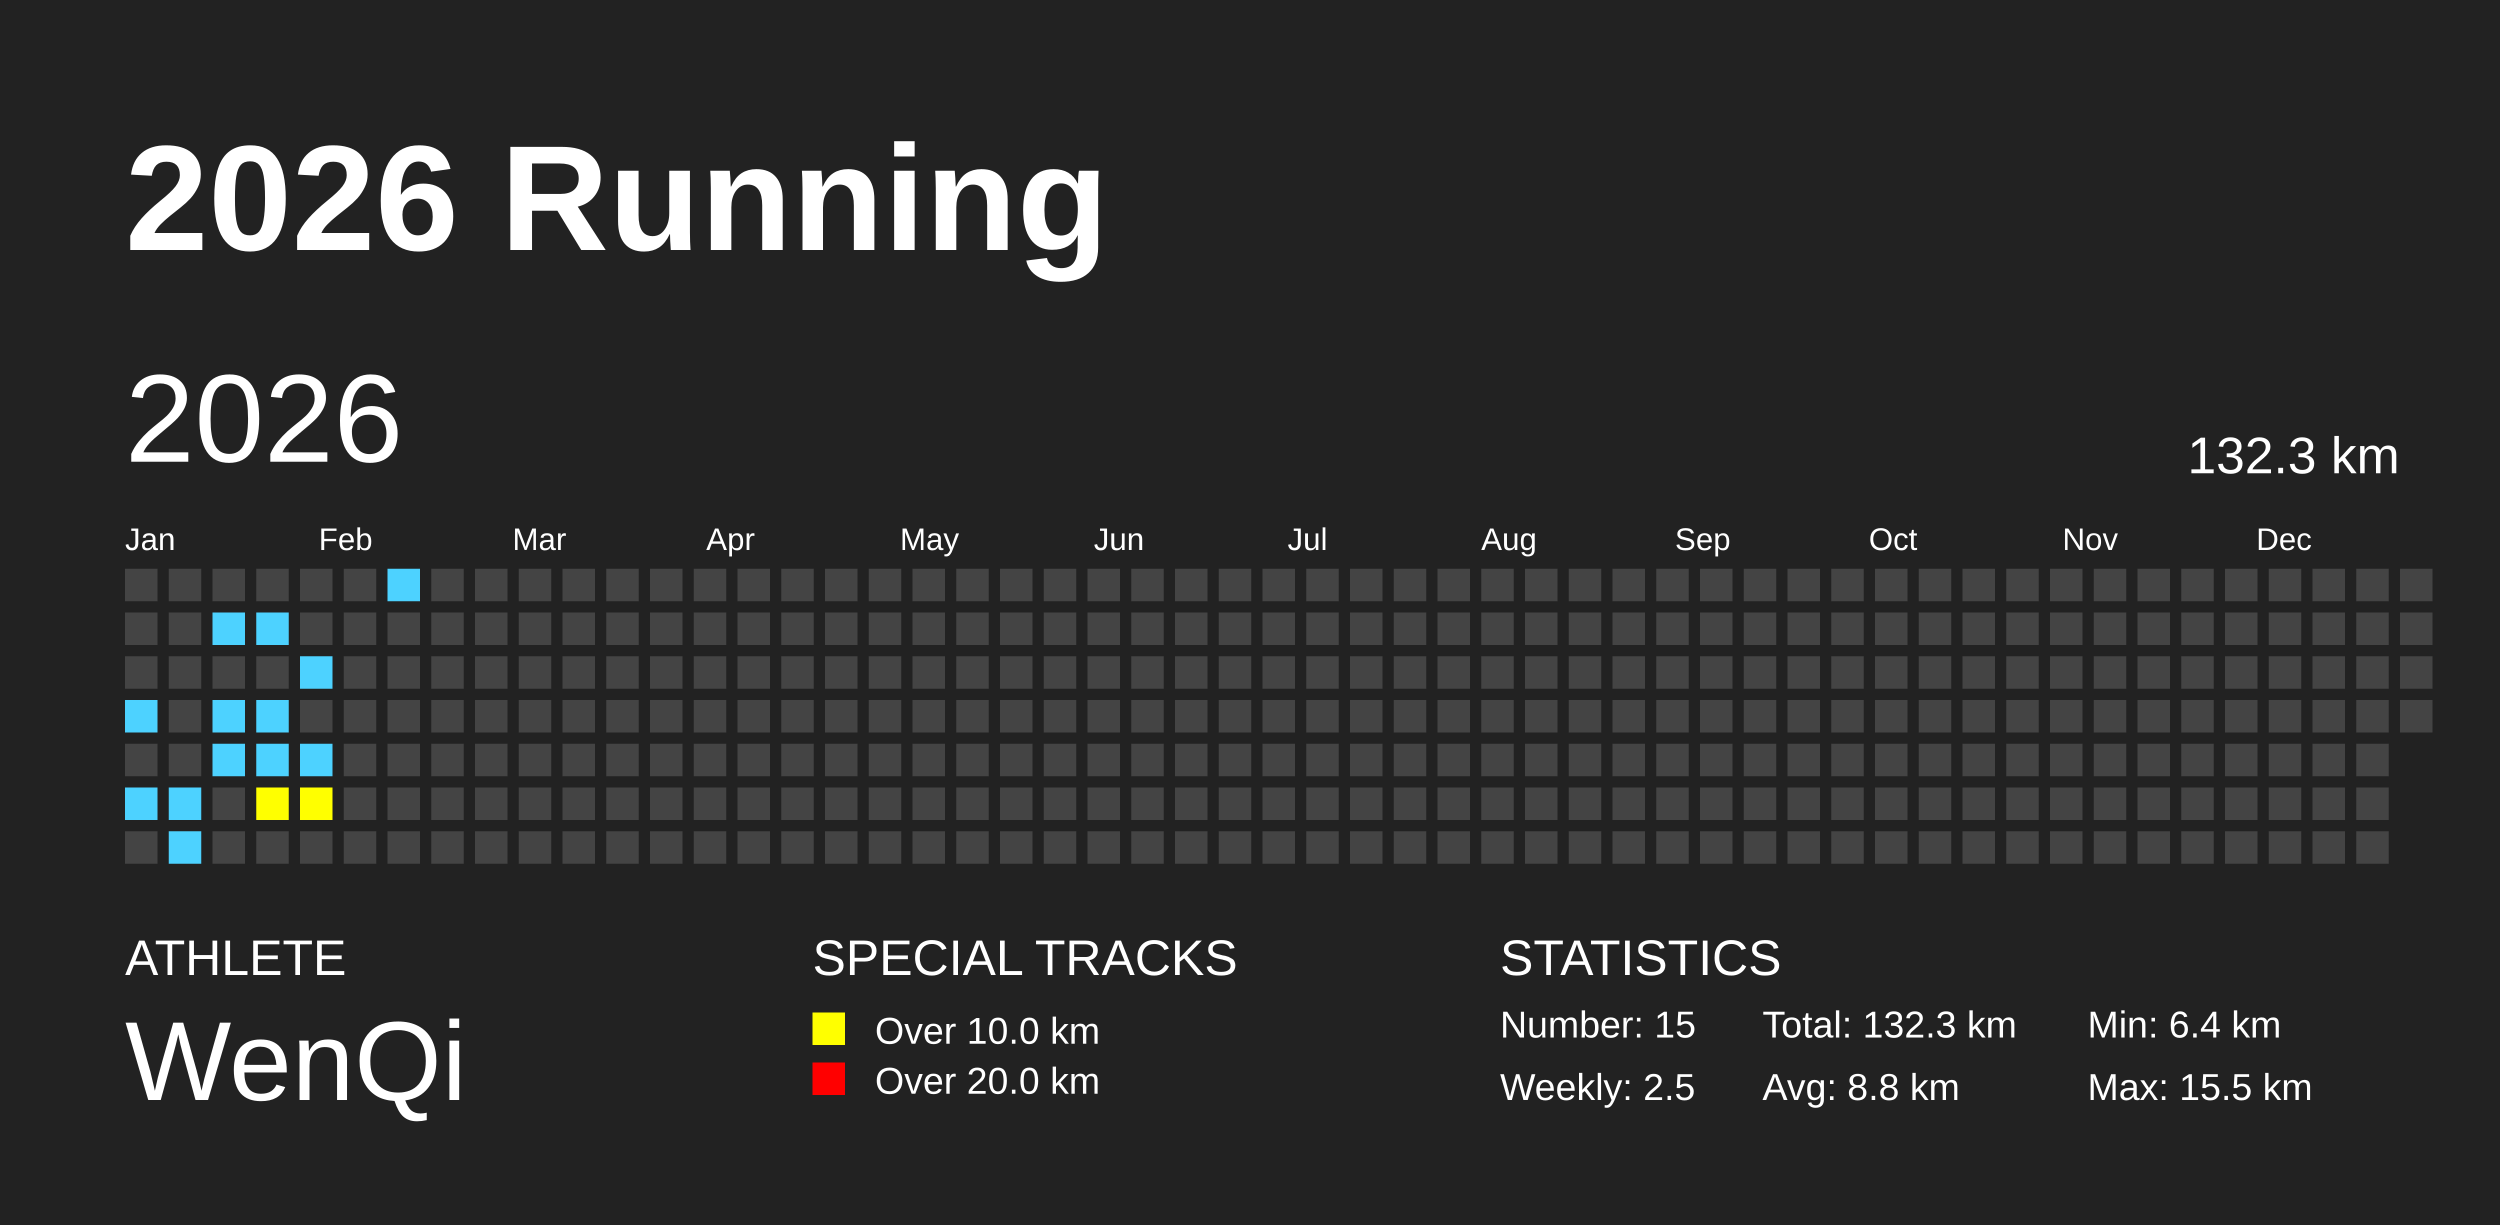
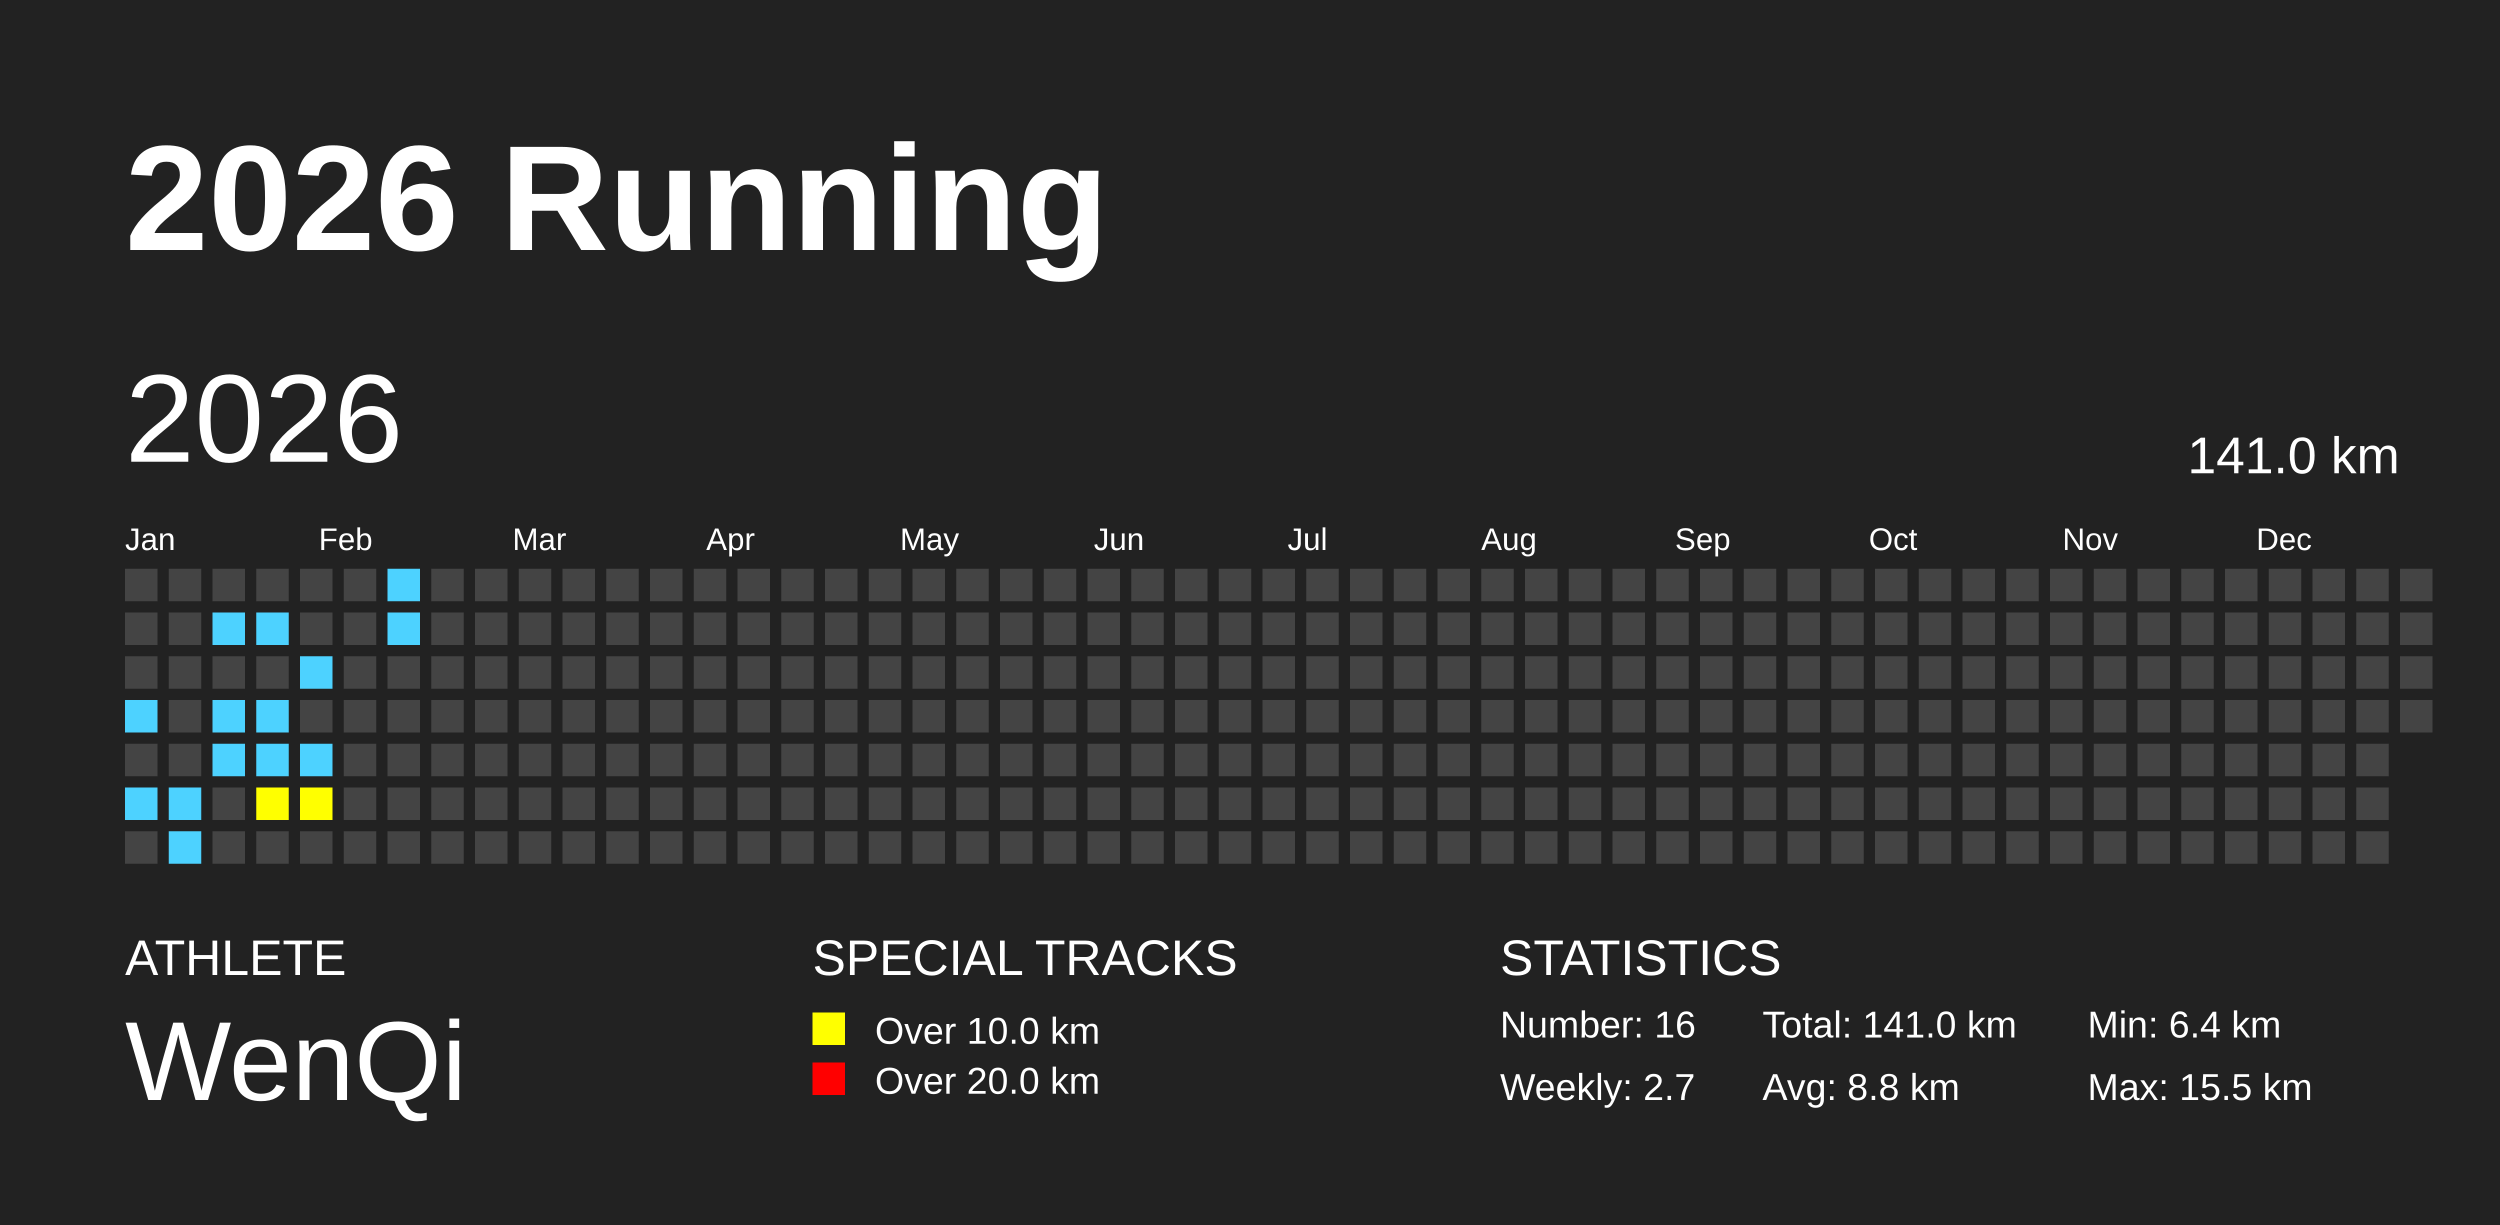
<svg xmlns="http://www.w3.org/2000/svg" baseProfile="full" height="98mm" version="1.1" viewBox="0,0,200,98" width="200mm">
  <defs />
  <rect fill="#222222" height="98" width="200" x="0" y="0" />
  <text fill="#FFFFFF" style="font-size:12px; font-family:Arial; font-weight:bold;" x="10" y="20">2026 Running</text>
  <text fill="#FFFFFF" style="font-size:4px; font-family:Arial" x="10" y="78">ATHLETE</text>
  <text fill="#FFFFFF" style="font-size:9px; font-family:Arial" x="10" y="88">WenQi</text>
  <text fill="#FFFFFF" style="font-size:4px; font-family:Arial" x="65" y="78">SPECIAL TRACKS</text>
  <rect fill="yellow" height="2.6" width="2.6" x="65" y="81" />
  <text fill="#FFFFFF" style="font-size:3px; font-family:Arial" x="70" y="83.5">Over 10.0 km</text>
  <rect fill="red" height="2.6" width="2.6" x="65" y="85" />
  <text fill="#FFFFFF" style="font-size:3px; font-family:Arial" x="70" y="87.5">Over 20.0 km</text>
  <text fill="#FFFFFF" style="font-size:4px; font-family:Arial" x="120" y="78">STATISTICS</text>
-   <text fill="#FFFFFF" style="font-size:3px; font-family:Arial" x="120" y="83">Number: 15</text>
-   <text fill="#FFFFFF" style="font-size:3px; font-family:Arial" x="120" y="88">Weekly: 2.5</text>
-   <text fill="#FFFFFF" style="font-size:3px; font-family:Arial" x="141" y="83">Total: 132.3 km</text>
+   <text fill="#FFFFFF" style="font-size:3px; font-family:Arial" x="120" y="83">Number: 16</text>
+   <text fill="#FFFFFF" style="font-size:3px; font-family:Arial" x="120" y="88">Weekly: 2.7</text>
+   <text fill="#FFFFFF" style="font-size:3px; font-family:Arial" x="141" y="83">Total: 141.0 km</text>
  <text fill="#FFFFFF" style="font-size:3px; font-family:Arial" x="141" y="88">Avg: 8.8 km</text>
  <text fill="#FFFFFF" style="font-size:3px; font-family:Arial" x="167" y="83">Min: 6.4 km</text>
  <text fill="#FFFFFF" style="font-size:3px; font-family:Arial" x="167" y="88">Max: 15.5 km</text>
  <text dominant-baseline="hanging" fill="#FFFFFF" style="font-size:10.0px; font-family:Arial;" x="10" y="30">2026</text>
-   <text dominant-baseline="hanging" fill="#FFFFFF" style="font-size:4.125px; font-family:Arial;" x="175" y="35">132.3 km</text>
+   <text dominant-baseline="hanging" fill="#FFFFFF" style="font-size:4.125px; font-family:Arial;" x="175" y="35">141.0 km</text>
  <text fill="#FFFFFF" style="font-size:2.5px; font-family:Arial" x="10.0" y="44">Jan</text>
  <text fill="#FFFFFF" style="font-size:2.5px; font-family:Arial" x="25.5" y="44">Feb</text>
  <text fill="#FFFFFF" style="font-size:2.5px; font-family:Arial" x="41.0" y="44">Mar</text>
  <text fill="#FFFFFF" style="font-size:2.5px; font-family:Arial" x="56.5" y="44">Apr</text>
  <text fill="#FFFFFF" style="font-size:2.5px; font-family:Arial" x="72.0" y="44">May</text>
  <text fill="#FFFFFF" style="font-size:2.5px; font-family:Arial" x="87.5" y="44">Jun</text>
  <text fill="#FFFFFF" style="font-size:2.5px; font-family:Arial" x="103.0" y="44">Jul</text>
  <text fill="#FFFFFF" style="font-size:2.5px; font-family:Arial" x="118.5" y="44">Aug</text>
  <text fill="#FFFFFF" style="font-size:2.5px; font-family:Arial" x="134.0" y="44">Sep</text>
  <text fill="#FFFFFF" style="font-size:2.5px; font-family:Arial" x="149.5" y="44">Oct</text>
  <text fill="#FFFFFF" style="font-size:2.5px; font-family:Arial" x="165.0" y="44">Nov</text>
  <text fill="#FFFFFF" style="font-size:2.5px; font-family:Arial" x="180.5" y="44">Dec</text>
  <rect fill="#444444" height="2.6" width="2.6" x="10.0" y="45.5" />
  <rect fill="#444444" height="2.6" width="2.6" x="10.0" y="49.0" />
  <rect fill="#444444" height="2.6" width="2.6" x="10.0" y="52.5" />
  <rect fill="#4DD2FF" height="2.6" width="2.6" x="10.0" y="56.0" />
  <rect fill="#444444" height="2.6" width="2.6" x="10.0" y="59.5" />
  <rect fill="#4DD2FF" height="2.6" width="2.6" x="10.0" y="63.0" />
  <rect fill="#444444" height="2.6" width="2.6" x="10.0" y="66.5" />
  <rect fill="#444444" height="2.6" width="2.6" x="13.5" y="45.5" />
  <rect fill="#444444" height="2.6" width="2.6" x="13.5" y="49.0" />
  <rect fill="#444444" height="2.6" width="2.6" x="13.5" y="52.5" />
  <rect fill="#444444" height="2.6" width="2.6" x="13.5" y="56.0" />
  <rect fill="#444444" height="2.6" width="2.6" x="13.5" y="59.5" />
  <rect fill="#4DD2FF" height="2.6" width="2.6" x="13.5" y="63.0" />
  <rect fill="#4DD2FF" height="2.6" width="2.6" x="13.5" y="66.5" />
  <rect fill="#444444" height="2.6" width="2.6" x="17.0" y="45.5" />
  <rect fill="#4DD2FF" height="2.6" width="2.6" x="17.0" y="49.0" />
  <rect fill="#444444" height="2.6" width="2.6" x="17.0" y="52.5" />
  <rect fill="#4DD2FF" height="2.6" width="2.6" x="17.0" y="56.0" />
  <rect fill="#4DD2FF" height="2.6" width="2.6" x="17.0" y="59.5" />
  <rect fill="#444444" height="2.6" width="2.6" x="17.0" y="63.0" />
  <rect fill="#444444" height="2.6" width="2.6" x="17.0" y="66.5" />
  <rect fill="#444444" height="2.6" width="2.6" x="20.5" y="45.5" />
  <rect fill="#4DD2FF" height="2.6" width="2.6" x="20.5" y="49.0" />
  <rect fill="#444444" height="2.6" width="2.6" x="20.5" y="52.5" />
  <rect fill="#4DD2FF" height="2.6" width="2.6" x="20.5" y="56.0" />
  <rect fill="#4DD2FF" height="2.6" width="2.6" x="20.5" y="59.5" />
  <rect fill="yellow" height="2.6" width="2.6" x="20.5" y="63.0" />
  <rect fill="#444444" height="2.6" width="2.6" x="20.5" y="66.5" />
  <rect fill="#444444" height="2.6" width="2.6" x="24.0" y="45.5" />
  <rect fill="#444444" height="2.6" width="2.6" x="24.0" y="49.0" />
  <rect fill="#4DD2FF" height="2.6" width="2.6" x="24.0" y="52.5" />
  <rect fill="#444444" height="2.6" width="2.6" x="24.0" y="56.0" />
  <rect fill="#4DD2FF" height="2.6" width="2.6" x="24.0" y="59.5" />
  <rect fill="yellow" height="2.6" width="2.6" x="24.0" y="63.0" />
  <rect fill="#444444" height="2.6" width="2.6" x="24.0" y="66.5" />
  <rect fill="#444444" height="2.6" width="2.6" x="27.5" y="45.5" />
  <rect fill="#444444" height="2.6" width="2.6" x="27.5" y="49.0" />
  <rect fill="#444444" height="2.6" width="2.6" x="27.5" y="52.5" />
  <rect fill="#444444" height="2.6" width="2.6" x="27.5" y="56.0" />
  <rect fill="#444444" height="2.6" width="2.6" x="27.5" y="59.5" />
  <rect fill="#444444" height="2.6" width="2.6" x="27.5" y="63.0" />
  <rect fill="#444444" height="2.6" width="2.6" x="27.5" y="66.5" />
  <rect fill="#4DD2FF" height="2.6" width="2.6" x="31.0" y="45.5" />
-   <rect fill="#444444" height="2.6" width="2.6" x="31.0" y="49.0" />
+   <rect fill="#4DD2FF" height="2.6" width="2.6" x="31.0" y="49.0" />
  <rect fill="#444444" height="2.6" width="2.6" x="31.0" y="52.5" />
  <rect fill="#444444" height="2.6" width="2.6" x="31.0" y="56.0" />
  <rect fill="#444444" height="2.6" width="2.6" x="31.0" y="59.5" />
  <rect fill="#444444" height="2.6" width="2.6" x="31.0" y="63.0" />
  <rect fill="#444444" height="2.6" width="2.6" x="31.0" y="66.5" />
  <rect fill="#444444" height="2.6" width="2.6" x="34.5" y="45.5" />
  <rect fill="#444444" height="2.6" width="2.6" x="34.5" y="49.0" />
  <rect fill="#444444" height="2.6" width="2.6" x="34.5" y="52.5" />
  <rect fill="#444444" height="2.6" width="2.6" x="34.5" y="56.0" />
  <rect fill="#444444" height="2.6" width="2.6" x="34.5" y="59.5" />
  <rect fill="#444444" height="2.6" width="2.6" x="34.5" y="63.0" />
  <rect fill="#444444" height="2.6" width="2.6" x="34.5" y="66.5" />
  <rect fill="#444444" height="2.6" width="2.6" x="38.0" y="45.5" />
  <rect fill="#444444" height="2.6" width="2.6" x="38.0" y="49.0" />
  <rect fill="#444444" height="2.6" width="2.6" x="38.0" y="52.5" />
  <rect fill="#444444" height="2.6" width="2.6" x="38.0" y="56.0" />
  <rect fill="#444444" height="2.6" width="2.6" x="38.0" y="59.5" />
  <rect fill="#444444" height="2.6" width="2.6" x="38.0" y="63.0" />
  <rect fill="#444444" height="2.6" width="2.6" x="38.0" y="66.5" />
  <rect fill="#444444" height="2.6" width="2.6" x="41.5" y="45.5" />
  <rect fill="#444444" height="2.6" width="2.6" x="41.5" y="49.0" />
  <rect fill="#444444" height="2.6" width="2.6" x="41.5" y="52.5" />
  <rect fill="#444444" height="2.6" width="2.6" x="41.5" y="56.0" />
  <rect fill="#444444" height="2.6" width="2.6" x="41.5" y="59.5" />
  <rect fill="#444444" height="2.6" width="2.6" x="41.5" y="63.0" />
  <rect fill="#444444" height="2.6" width="2.6" x="41.5" y="66.5" />
  <rect fill="#444444" height="2.6" width="2.6" x="45.0" y="45.5" />
  <rect fill="#444444" height="2.6" width="2.6" x="45.0" y="49.0" />
  <rect fill="#444444" height="2.6" width="2.6" x="45.0" y="52.5" />
  <rect fill="#444444" height="2.6" width="2.6" x="45.0" y="56.0" />
  <rect fill="#444444" height="2.6" width="2.6" x="45.0" y="59.5" />
  <rect fill="#444444" height="2.6" width="2.6" x="45.0" y="63.0" />
  <rect fill="#444444" height="2.6" width="2.6" x="45.0" y="66.5" />
  <rect fill="#444444" height="2.6" width="2.6" x="48.5" y="45.5" />
  <rect fill="#444444" height="2.6" width="2.6" x="48.5" y="49.0" />
  <rect fill="#444444" height="2.6" width="2.6" x="48.5" y="52.5" />
  <rect fill="#444444" height="2.6" width="2.6" x="48.5" y="56.0" />
  <rect fill="#444444" height="2.6" width="2.6" x="48.5" y="59.5" />
  <rect fill="#444444" height="2.6" width="2.6" x="48.5" y="63.0" />
  <rect fill="#444444" height="2.6" width="2.6" x="48.5" y="66.5" />
  <rect fill="#444444" height="2.6" width="2.6" x="52.0" y="45.5" />
  <rect fill="#444444" height="2.6" width="2.6" x="52.0" y="49.0" />
  <rect fill="#444444" height="2.6" width="2.6" x="52.0" y="52.5" />
  <rect fill="#444444" height="2.6" width="2.6" x="52.0" y="56.0" />
  <rect fill="#444444" height="2.6" width="2.6" x="52.0" y="59.5" />
  <rect fill="#444444" height="2.6" width="2.6" x="52.0" y="63.0" />
  <rect fill="#444444" height="2.6" width="2.6" x="52.0" y="66.5" />
  <rect fill="#444444" height="2.6" width="2.6" x="55.5" y="45.5" />
  <rect fill="#444444" height="2.6" width="2.6" x="55.5" y="49.0" />
  <rect fill="#444444" height="2.6" width="2.6" x="55.5" y="52.5" />
  <rect fill="#444444" height="2.6" width="2.6" x="55.5" y="56.0" />
  <rect fill="#444444" height="2.6" width="2.6" x="55.5" y="59.5" />
  <rect fill="#444444" height="2.6" width="2.6" x="55.5" y="63.0" />
  <rect fill="#444444" height="2.6" width="2.6" x="55.5" y="66.5" />
  <rect fill="#444444" height="2.6" width="2.6" x="59.0" y="45.5" />
  <rect fill="#444444" height="2.6" width="2.6" x="59.0" y="49.0" />
  <rect fill="#444444" height="2.6" width="2.6" x="59.0" y="52.5" />
  <rect fill="#444444" height="2.6" width="2.6" x="59.0" y="56.0" />
  <rect fill="#444444" height="2.6" width="2.6" x="59.0" y="59.5" />
  <rect fill="#444444" height="2.6" width="2.6" x="59.0" y="63.0" />
  <rect fill="#444444" height="2.6" width="2.6" x="59.0" y="66.5" />
  <rect fill="#444444" height="2.6" width="2.6" x="62.5" y="45.5" />
  <rect fill="#444444" height="2.6" width="2.6" x="62.5" y="49.0" />
  <rect fill="#444444" height="2.6" width="2.6" x="62.5" y="52.5" />
  <rect fill="#444444" height="2.6" width="2.6" x="62.5" y="56.0" />
  <rect fill="#444444" height="2.6" width="2.6" x="62.5" y="59.5" />
  <rect fill="#444444" height="2.6" width="2.6" x="62.5" y="63.0" />
  <rect fill="#444444" height="2.6" width="2.6" x="62.5" y="66.5" />
  <rect fill="#444444" height="2.6" width="2.6" x="66.0" y="45.5" />
  <rect fill="#444444" height="2.6" width="2.6" x="66.0" y="49.0" />
  <rect fill="#444444" height="2.6" width="2.6" x="66.0" y="52.5" />
  <rect fill="#444444" height="2.6" width="2.6" x="66.0" y="56.0" />
  <rect fill="#444444" height="2.6" width="2.6" x="66.0" y="59.5" />
  <rect fill="#444444" height="2.6" width="2.6" x="66.0" y="63.0" />
  <rect fill="#444444" height="2.6" width="2.6" x="66.0" y="66.5" />
  <rect fill="#444444" height="2.6" width="2.6" x="69.5" y="45.5" />
  <rect fill="#444444" height="2.6" width="2.6" x="69.5" y="49.0" />
  <rect fill="#444444" height="2.6" width="2.6" x="69.5" y="52.5" />
  <rect fill="#444444" height="2.6" width="2.6" x="69.5" y="56.0" />
  <rect fill="#444444" height="2.6" width="2.6" x="69.5" y="59.5" />
  <rect fill="#444444" height="2.6" width="2.6" x="69.5" y="63.0" />
  <rect fill="#444444" height="2.6" width="2.6" x="69.5" y="66.5" />
  <rect fill="#444444" height="2.6" width="2.6" x="73.0" y="45.5" />
  <rect fill="#444444" height="2.6" width="2.6" x="73.0" y="49.0" />
  <rect fill="#444444" height="2.6" width="2.6" x="73.0" y="52.5" />
  <rect fill="#444444" height="2.6" width="2.6" x="73.0" y="56.0" />
  <rect fill="#444444" height="2.6" width="2.6" x="73.0" y="59.5" />
  <rect fill="#444444" height="2.6" width="2.6" x="73.0" y="63.0" />
  <rect fill="#444444" height="2.6" width="2.6" x="73.0" y="66.5" />
  <rect fill="#444444" height="2.6" width="2.6" x="76.5" y="45.5" />
  <rect fill="#444444" height="2.6" width="2.6" x="76.5" y="49.0" />
  <rect fill="#444444" height="2.6" width="2.6" x="76.5" y="52.5" />
  <rect fill="#444444" height="2.6" width="2.6" x="76.5" y="56.0" />
  <rect fill="#444444" height="2.6" width="2.6" x="76.5" y="59.5" />
  <rect fill="#444444" height="2.6" width="2.6" x="76.5" y="63.0" />
  <rect fill="#444444" height="2.6" width="2.6" x="76.5" y="66.5" />
  <rect fill="#444444" height="2.6" width="2.6" x="80.0" y="45.5" />
  <rect fill="#444444" height="2.6" width="2.6" x="80.0" y="49.0" />
  <rect fill="#444444" height="2.6" width="2.6" x="80.0" y="52.5" />
  <rect fill="#444444" height="2.6" width="2.6" x="80.0" y="56.0" />
  <rect fill="#444444" height="2.6" width="2.6" x="80.0" y="59.5" />
  <rect fill="#444444" height="2.6" width="2.6" x="80.0" y="63.0" />
  <rect fill="#444444" height="2.6" width="2.6" x="80.0" y="66.5" />
  <rect fill="#444444" height="2.6" width="2.6" x="83.5" y="45.5" />
  <rect fill="#444444" height="2.6" width="2.6" x="83.5" y="49.0" />
  <rect fill="#444444" height="2.6" width="2.6" x="83.5" y="52.5" />
  <rect fill="#444444" height="2.6" width="2.6" x="83.5" y="56.0" />
  <rect fill="#444444" height="2.6" width="2.6" x="83.5" y="59.5" />
  <rect fill="#444444" height="2.6" width="2.6" x="83.5" y="63.0" />
  <rect fill="#444444" height="2.6" width="2.6" x="83.5" y="66.5" />
  <rect fill="#444444" height="2.6" width="2.6" x="87.0" y="45.5" />
  <rect fill="#444444" height="2.6" width="2.6" x="87.0" y="49.0" />
  <rect fill="#444444" height="2.6" width="2.6" x="87.0" y="52.5" />
  <rect fill="#444444" height="2.6" width="2.6" x="87.0" y="56.0" />
  <rect fill="#444444" height="2.6" width="2.6" x="87.0" y="59.5" />
  <rect fill="#444444" height="2.6" width="2.6" x="87.0" y="63.0" />
  <rect fill="#444444" height="2.6" width="2.6" x="87.0" y="66.5" />
  <rect fill="#444444" height="2.6" width="2.6" x="90.5" y="45.5" />
  <rect fill="#444444" height="2.6" width="2.6" x="90.5" y="49.0" />
  <rect fill="#444444" height="2.6" width="2.6" x="90.5" y="52.5" />
  <rect fill="#444444" height="2.6" width="2.6" x="90.5" y="56.0" />
  <rect fill="#444444" height="2.6" width="2.6" x="90.5" y="59.5" />
  <rect fill="#444444" height="2.6" width="2.6" x="90.5" y="63.0" />
  <rect fill="#444444" height="2.6" width="2.6" x="90.5" y="66.5" />
  <rect fill="#444444" height="2.6" width="2.6" x="94.0" y="45.5" />
  <rect fill="#444444" height="2.6" width="2.6" x="94.0" y="49.0" />
  <rect fill="#444444" height="2.6" width="2.6" x="94.0" y="52.5" />
  <rect fill="#444444" height="2.6" width="2.6" x="94.0" y="56.0" />
  <rect fill="#444444" height="2.6" width="2.6" x="94.0" y="59.5" />
  <rect fill="#444444" height="2.6" width="2.6" x="94.0" y="63.0" />
  <rect fill="#444444" height="2.6" width="2.6" x="94.0" y="66.5" />
  <rect fill="#444444" height="2.6" width="2.6" x="97.5" y="45.5" />
  <rect fill="#444444" height="2.6" width="2.6" x="97.5" y="49.0" />
  <rect fill="#444444" height="2.6" width="2.6" x="97.5" y="52.5" />
  <rect fill="#444444" height="2.6" width="2.6" x="97.5" y="56.0" />
  <rect fill="#444444" height="2.6" width="2.6" x="97.5" y="59.5" />
  <rect fill="#444444" height="2.6" width="2.6" x="97.5" y="63.0" />
  <rect fill="#444444" height="2.6" width="2.6" x="97.5" y="66.5" />
  <rect fill="#444444" height="2.6" width="2.6" x="101.0" y="45.5" />
  <rect fill="#444444" height="2.6" width="2.6" x="101.0" y="49.0" />
  <rect fill="#444444" height="2.6" width="2.6" x="101.0" y="52.5" />
  <rect fill="#444444" height="2.6" width="2.6" x="101.0" y="56.0" />
  <rect fill="#444444" height="2.6" width="2.6" x="101.0" y="59.5" />
  <rect fill="#444444" height="2.6" width="2.6" x="101.0" y="63.0" />
  <rect fill="#444444" height="2.6" width="2.6" x="101.0" y="66.5" />
  <rect fill="#444444" height="2.6" width="2.6" x="104.5" y="45.5" />
  <rect fill="#444444" height="2.6" width="2.6" x="104.5" y="49.0" />
  <rect fill="#444444" height="2.6" width="2.6" x="104.5" y="52.5" />
  <rect fill="#444444" height="2.6" width="2.6" x="104.5" y="56.0" />
  <rect fill="#444444" height="2.6" width="2.6" x="104.5" y="59.5" />
  <rect fill="#444444" height="2.6" width="2.6" x="104.5" y="63.0" />
  <rect fill="#444444" height="2.6" width="2.6" x="104.5" y="66.5" />
  <rect fill="#444444" height="2.6" width="2.6" x="108.0" y="45.5" />
  <rect fill="#444444" height="2.6" width="2.6" x="108.0" y="49.0" />
  <rect fill="#444444" height="2.6" width="2.6" x="108.0" y="52.5" />
  <rect fill="#444444" height="2.6" width="2.6" x="108.0" y="56.0" />
  <rect fill="#444444" height="2.6" width="2.6" x="108.0" y="59.5" />
  <rect fill="#444444" height="2.6" width="2.6" x="108.0" y="63.0" />
  <rect fill="#444444" height="2.6" width="2.6" x="108.0" y="66.5" />
  <rect fill="#444444" height="2.6" width="2.6" x="111.5" y="45.5" />
  <rect fill="#444444" height="2.6" width="2.6" x="111.5" y="49.0" />
  <rect fill="#444444" height="2.6" width="2.6" x="111.5" y="52.5" />
  <rect fill="#444444" height="2.6" width="2.6" x="111.5" y="56.0" />
  <rect fill="#444444" height="2.6" width="2.6" x="111.5" y="59.5" />
  <rect fill="#444444" height="2.6" width="2.6" x="111.5" y="63.0" />
  <rect fill="#444444" height="2.6" width="2.6" x="111.5" y="66.5" />
  <rect fill="#444444" height="2.6" width="2.6" x="115.0" y="45.5" />
  <rect fill="#444444" height="2.6" width="2.6" x="115.0" y="49.0" />
  <rect fill="#444444" height="2.6" width="2.6" x="115.0" y="52.5" />
  <rect fill="#444444" height="2.6" width="2.6" x="115.0" y="56.0" />
  <rect fill="#444444" height="2.6" width="2.6" x="115.0" y="59.5" />
  <rect fill="#444444" height="2.6" width="2.6" x="115.0" y="63.0" />
  <rect fill="#444444" height="2.6" width="2.6" x="115.0" y="66.5" />
  <rect fill="#444444" height="2.6" width="2.6" x="118.5" y="45.5" />
  <rect fill="#444444" height="2.6" width="2.6" x="118.5" y="49.0" />
  <rect fill="#444444" height="2.6" width="2.6" x="118.5" y="52.5" />
  <rect fill="#444444" height="2.6" width="2.6" x="118.5" y="56.0" />
  <rect fill="#444444" height="2.6" width="2.6" x="118.5" y="59.5" />
  <rect fill="#444444" height="2.6" width="2.6" x="118.5" y="63.0" />
  <rect fill="#444444" height="2.6" width="2.6" x="118.5" y="66.5" />
  <rect fill="#444444" height="2.6" width="2.6" x="122.0" y="45.5" />
  <rect fill="#444444" height="2.6" width="2.6" x="122.0" y="49.0" />
  <rect fill="#444444" height="2.6" width="2.6" x="122.0" y="52.5" />
  <rect fill="#444444" height="2.6" width="2.6" x="122.0" y="56.0" />
  <rect fill="#444444" height="2.6" width="2.6" x="122.0" y="59.5" />
  <rect fill="#444444" height="2.6" width="2.6" x="122.0" y="63.0" />
  <rect fill="#444444" height="2.6" width="2.6" x="122.0" y="66.5" />
  <rect fill="#444444" height="2.6" width="2.6" x="125.5" y="45.5" />
  <rect fill="#444444" height="2.6" width="2.6" x="125.5" y="49.0" />
  <rect fill="#444444" height="2.6" width="2.6" x="125.5" y="52.5" />
  <rect fill="#444444" height="2.6" width="2.6" x="125.5" y="56.0" />
  <rect fill="#444444" height="2.6" width="2.6" x="125.5" y="59.5" />
  <rect fill="#444444" height="2.6" width="2.6" x="125.5" y="63.0" />
  <rect fill="#444444" height="2.6" width="2.6" x="125.5" y="66.5" />
  <rect fill="#444444" height="2.6" width="2.6" x="129.0" y="45.5" />
  <rect fill="#444444" height="2.6" width="2.6" x="129.0" y="49.0" />
  <rect fill="#444444" height="2.6" width="2.6" x="129.0" y="52.5" />
  <rect fill="#444444" height="2.6" width="2.6" x="129.0" y="56.0" />
  <rect fill="#444444" height="2.6" width="2.6" x="129.0" y="59.5" />
  <rect fill="#444444" height="2.6" width="2.6" x="129.0" y="63.0" />
  <rect fill="#444444" height="2.6" width="2.6" x="129.0" y="66.5" />
  <rect fill="#444444" height="2.6" width="2.6" x="132.5" y="45.5" />
  <rect fill="#444444" height="2.6" width="2.6" x="132.5" y="49.0" />
  <rect fill="#444444" height="2.6" width="2.6" x="132.5" y="52.5" />
  <rect fill="#444444" height="2.6" width="2.6" x="132.5" y="56.0" />
  <rect fill="#444444" height="2.6" width="2.6" x="132.5" y="59.5" />
  <rect fill="#444444" height="2.6" width="2.6" x="132.5" y="63.0" />
  <rect fill="#444444" height="2.6" width="2.6" x="132.5" y="66.5" />
  <rect fill="#444444" height="2.6" width="2.6" x="136.0" y="45.5" />
  <rect fill="#444444" height="2.6" width="2.6" x="136.0" y="49.0" />
  <rect fill="#444444" height="2.6" width="2.6" x="136.0" y="52.5" />
  <rect fill="#444444" height="2.6" width="2.6" x="136.0" y="56.0" />
  <rect fill="#444444" height="2.6" width="2.6" x="136.0" y="59.5" />
  <rect fill="#444444" height="2.6" width="2.6" x="136.0" y="63.0" />
  <rect fill="#444444" height="2.6" width="2.6" x="136.0" y="66.5" />
  <rect fill="#444444" height="2.6" width="2.6" x="139.5" y="45.5" />
  <rect fill="#444444" height="2.6" width="2.6" x="139.5" y="49.0" />
  <rect fill="#444444" height="2.6" width="2.6" x="139.5" y="52.5" />
  <rect fill="#444444" height="2.6" width="2.6" x="139.5" y="56.0" />
  <rect fill="#444444" height="2.6" width="2.6" x="139.5" y="59.5" />
  <rect fill="#444444" height="2.6" width="2.6" x="139.5" y="63.0" />
  <rect fill="#444444" height="2.6" width="2.6" x="139.5" y="66.5" />
  <rect fill="#444444" height="2.6" width="2.6" x="143.0" y="45.5" />
  <rect fill="#444444" height="2.6" width="2.6" x="143.0" y="49.0" />
  <rect fill="#444444" height="2.6" width="2.6" x="143.0" y="52.5" />
  <rect fill="#444444" height="2.6" width="2.6" x="143.0" y="56.0" />
  <rect fill="#444444" height="2.6" width="2.6" x="143.0" y="59.5" />
  <rect fill="#444444" height="2.6" width="2.6" x="143.0" y="63.0" />
  <rect fill="#444444" height="2.6" width="2.6" x="143.0" y="66.5" />
  <rect fill="#444444" height="2.6" width="2.6" x="146.5" y="45.5" />
  <rect fill="#444444" height="2.6" width="2.6" x="146.5" y="49.0" />
  <rect fill="#444444" height="2.6" width="2.6" x="146.5" y="52.5" />
  <rect fill="#444444" height="2.6" width="2.6" x="146.5" y="56.0" />
  <rect fill="#444444" height="2.6" width="2.6" x="146.5" y="59.5" />
  <rect fill="#444444" height="2.6" width="2.6" x="146.5" y="63.0" />
  <rect fill="#444444" height="2.6" width="2.6" x="146.5" y="66.5" />
  <rect fill="#444444" height="2.6" width="2.6" x="150.0" y="45.5" />
  <rect fill="#444444" height="2.6" width="2.6" x="150.0" y="49.0" />
  <rect fill="#444444" height="2.6" width="2.6" x="150.0" y="52.5" />
  <rect fill="#444444" height="2.6" width="2.6" x="150.0" y="56.0" />
  <rect fill="#444444" height="2.6" width="2.6" x="150.0" y="59.5" />
  <rect fill="#444444" height="2.6" width="2.6" x="150.0" y="63.0" />
  <rect fill="#444444" height="2.6" width="2.6" x="150.0" y="66.5" />
  <rect fill="#444444" height="2.6" width="2.6" x="153.5" y="45.5" />
  <rect fill="#444444" height="2.6" width="2.6" x="153.5" y="49.0" />
  <rect fill="#444444" height="2.6" width="2.6" x="153.5" y="52.5" />
  <rect fill="#444444" height="2.6" width="2.6" x="153.5" y="56.0" />
  <rect fill="#444444" height="2.6" width="2.6" x="153.5" y="59.5" />
  <rect fill="#444444" height="2.6" width="2.6" x="153.5" y="63.0" />
  <rect fill="#444444" height="2.6" width="2.6" x="153.5" y="66.5" />
  <rect fill="#444444" height="2.6" width="2.6" x="157.0" y="45.5" />
  <rect fill="#444444" height="2.6" width="2.6" x="157.0" y="49.0" />
  <rect fill="#444444" height="2.6" width="2.6" x="157.0" y="52.5" />
  <rect fill="#444444" height="2.6" width="2.6" x="157.0" y="56.0" />
  <rect fill="#444444" height="2.6" width="2.6" x="157.0" y="59.5" />
  <rect fill="#444444" height="2.6" width="2.6" x="157.0" y="63.0" />
  <rect fill="#444444" height="2.6" width="2.6" x="157.0" y="66.5" />
  <rect fill="#444444" height="2.6" width="2.6" x="160.5" y="45.5" />
  <rect fill="#444444" height="2.6" width="2.6" x="160.5" y="49.0" />
  <rect fill="#444444" height="2.6" width="2.6" x="160.5" y="52.5" />
  <rect fill="#444444" height="2.6" width="2.6" x="160.5" y="56.0" />
  <rect fill="#444444" height="2.6" width="2.6" x="160.5" y="59.5" />
  <rect fill="#444444" height="2.6" width="2.6" x="160.5" y="63.0" />
  <rect fill="#444444" height="2.6" width="2.6" x="160.5" y="66.5" />
  <rect fill="#444444" height="2.6" width="2.6" x="164.0" y="45.5" />
  <rect fill="#444444" height="2.6" width="2.6" x="164.0" y="49.0" />
  <rect fill="#444444" height="2.6" width="2.6" x="164.0" y="52.5" />
  <rect fill="#444444" height="2.6" width="2.6" x="164.0" y="56.0" />
  <rect fill="#444444" height="2.6" width="2.6" x="164.0" y="59.5" />
  <rect fill="#444444" height="2.6" width="2.6" x="164.0" y="63.0" />
  <rect fill="#444444" height="2.6" width="2.6" x="164.0" y="66.5" />
  <rect fill="#444444" height="2.6" width="2.6" x="167.5" y="45.5" />
  <rect fill="#444444" height="2.6" width="2.6" x="167.5" y="49.0" />
  <rect fill="#444444" height="2.6" width="2.6" x="167.5" y="52.5" />
  <rect fill="#444444" height="2.6" width="2.6" x="167.5" y="56.0" />
  <rect fill="#444444" height="2.6" width="2.6" x="167.5" y="59.5" />
  <rect fill="#444444" height="2.6" width="2.6" x="167.5" y="63.0" />
  <rect fill="#444444" height="2.6" width="2.6" x="167.5" y="66.5" />
  <rect fill="#444444" height="2.6" width="2.6" x="171.0" y="45.5" />
  <rect fill="#444444" height="2.6" width="2.6" x="171.0" y="49.0" />
  <rect fill="#444444" height="2.6" width="2.6" x="171.0" y="52.5" />
  <rect fill="#444444" height="2.6" width="2.6" x="171.0" y="56.0" />
  <rect fill="#444444" height="2.6" width="2.6" x="171.0" y="59.5" />
  <rect fill="#444444" height="2.6" width="2.6" x="171.0" y="63.0" />
  <rect fill="#444444" height="2.6" width="2.6" x="171.0" y="66.5" />
  <rect fill="#444444" height="2.6" width="2.6" x="174.5" y="45.5" />
  <rect fill="#444444" height="2.6" width="2.6" x="174.5" y="49.0" />
  <rect fill="#444444" height="2.6" width="2.6" x="174.5" y="52.5" />
  <rect fill="#444444" height="2.6" width="2.6" x="174.5" y="56.0" />
  <rect fill="#444444" height="2.6" width="2.6" x="174.5" y="59.5" />
  <rect fill="#444444" height="2.6" width="2.6" x="174.5" y="63.0" />
  <rect fill="#444444" height="2.6" width="2.6" x="174.5" y="66.5" />
  <rect fill="#444444" height="2.6" width="2.6" x="178.0" y="45.5" />
  <rect fill="#444444" height="2.6" width="2.6" x="178.0" y="49.0" />
  <rect fill="#444444" height="2.6" width="2.6" x="178.0" y="52.5" />
  <rect fill="#444444" height="2.6" width="2.6" x="178.0" y="56.0" />
  <rect fill="#444444" height="2.6" width="2.6" x="178.0" y="59.5" />
  <rect fill="#444444" height="2.6" width="2.6" x="178.0" y="63.0" />
  <rect fill="#444444" height="2.6" width="2.6" x="178.0" y="66.5" />
  <rect fill="#444444" height="2.6" width="2.6" x="181.5" y="45.5" />
  <rect fill="#444444" height="2.6" width="2.6" x="181.5" y="49.0" />
  <rect fill="#444444" height="2.6" width="2.6" x="181.5" y="52.5" />
  <rect fill="#444444" height="2.6" width="2.6" x="181.5" y="56.0" />
  <rect fill="#444444" height="2.6" width="2.6" x="181.5" y="59.5" />
  <rect fill="#444444" height="2.6" width="2.6" x="181.5" y="63.0" />
  <rect fill="#444444" height="2.6" width="2.6" x="181.5" y="66.5" />
  <rect fill="#444444" height="2.6" width="2.6" x="185.0" y="45.5" />
  <rect fill="#444444" height="2.6" width="2.6" x="185.0" y="49.0" />
  <rect fill="#444444" height="2.6" width="2.6" x="185.0" y="52.5" />
  <rect fill="#444444" height="2.6" width="2.6" x="185.0" y="56.0" />
  <rect fill="#444444" height="2.6" width="2.6" x="185.0" y="59.5" />
  <rect fill="#444444" height="2.6" width="2.6" x="185.0" y="63.0" />
  <rect fill="#444444" height="2.6" width="2.6" x="185.0" y="66.5" />
  <rect fill="#444444" height="2.6" width="2.6" x="188.5" y="45.5" />
  <rect fill="#444444" height="2.6" width="2.6" x="188.5" y="49.0" />
  <rect fill="#444444" height="2.6" width="2.6" x="188.5" y="52.5" />
  <rect fill="#444444" height="2.6" width="2.6" x="188.5" y="56.0" />
  <rect fill="#444444" height="2.6" width="2.6" x="188.5" y="59.5" />
  <rect fill="#444444" height="2.6" width="2.6" x="188.5" y="63.0" />
  <rect fill="#444444" height="2.6" width="2.6" x="188.5" y="66.5" />
  <rect fill="#444444" height="2.6" width="2.6" x="192.0" y="45.5" />
  <rect fill="#444444" height="2.6" width="2.6" x="192.0" y="49.0" />
  <rect fill="#444444" height="2.6" width="2.6" x="192.0" y="52.5" />
  <rect fill="#444444" height="2.6" width="2.6" x="192.0" y="56.0" />
</svg>
